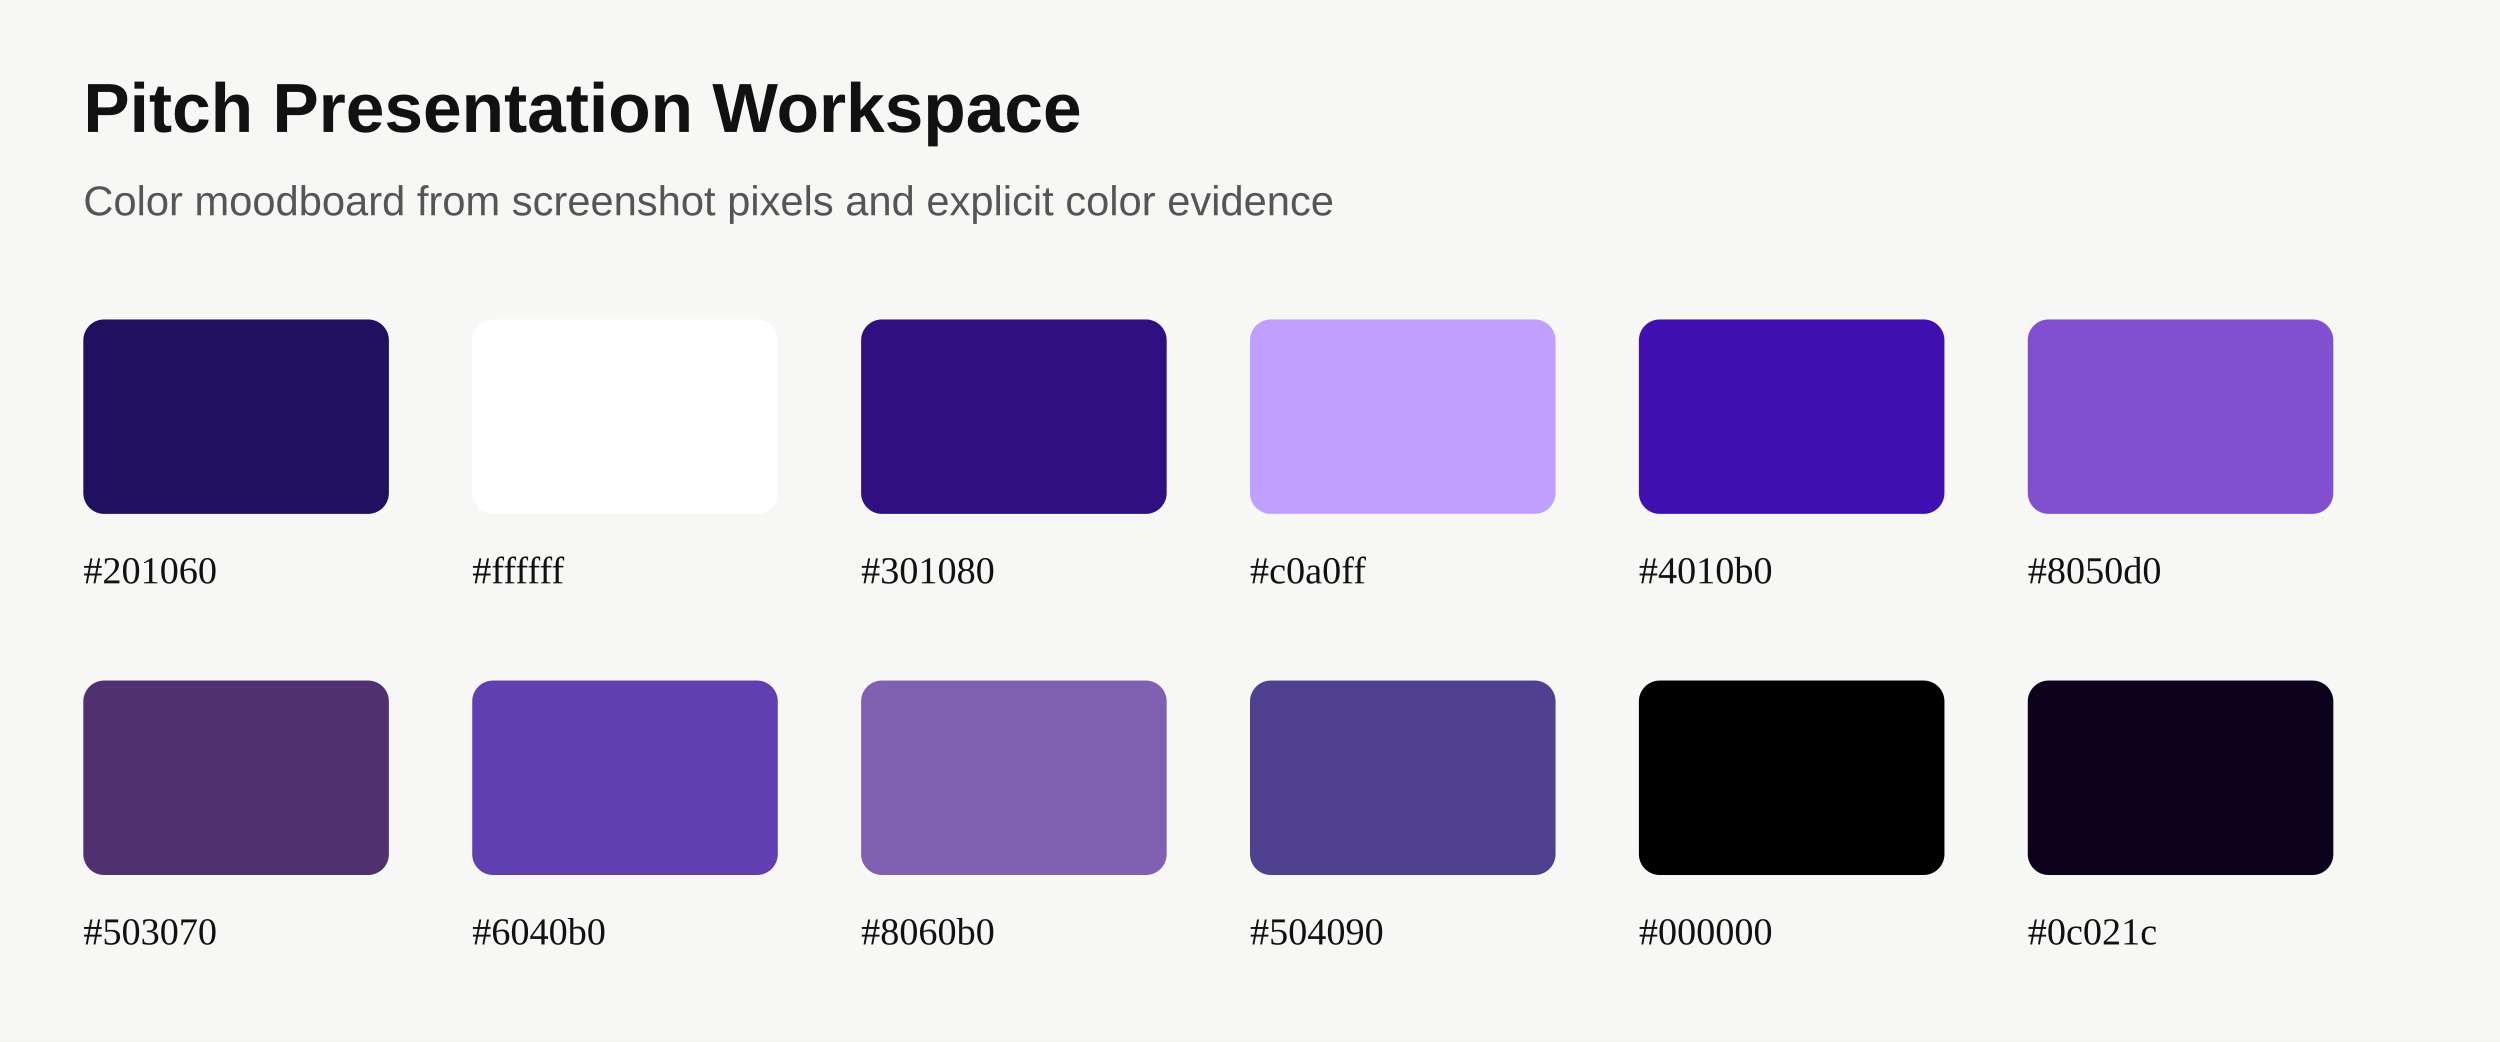
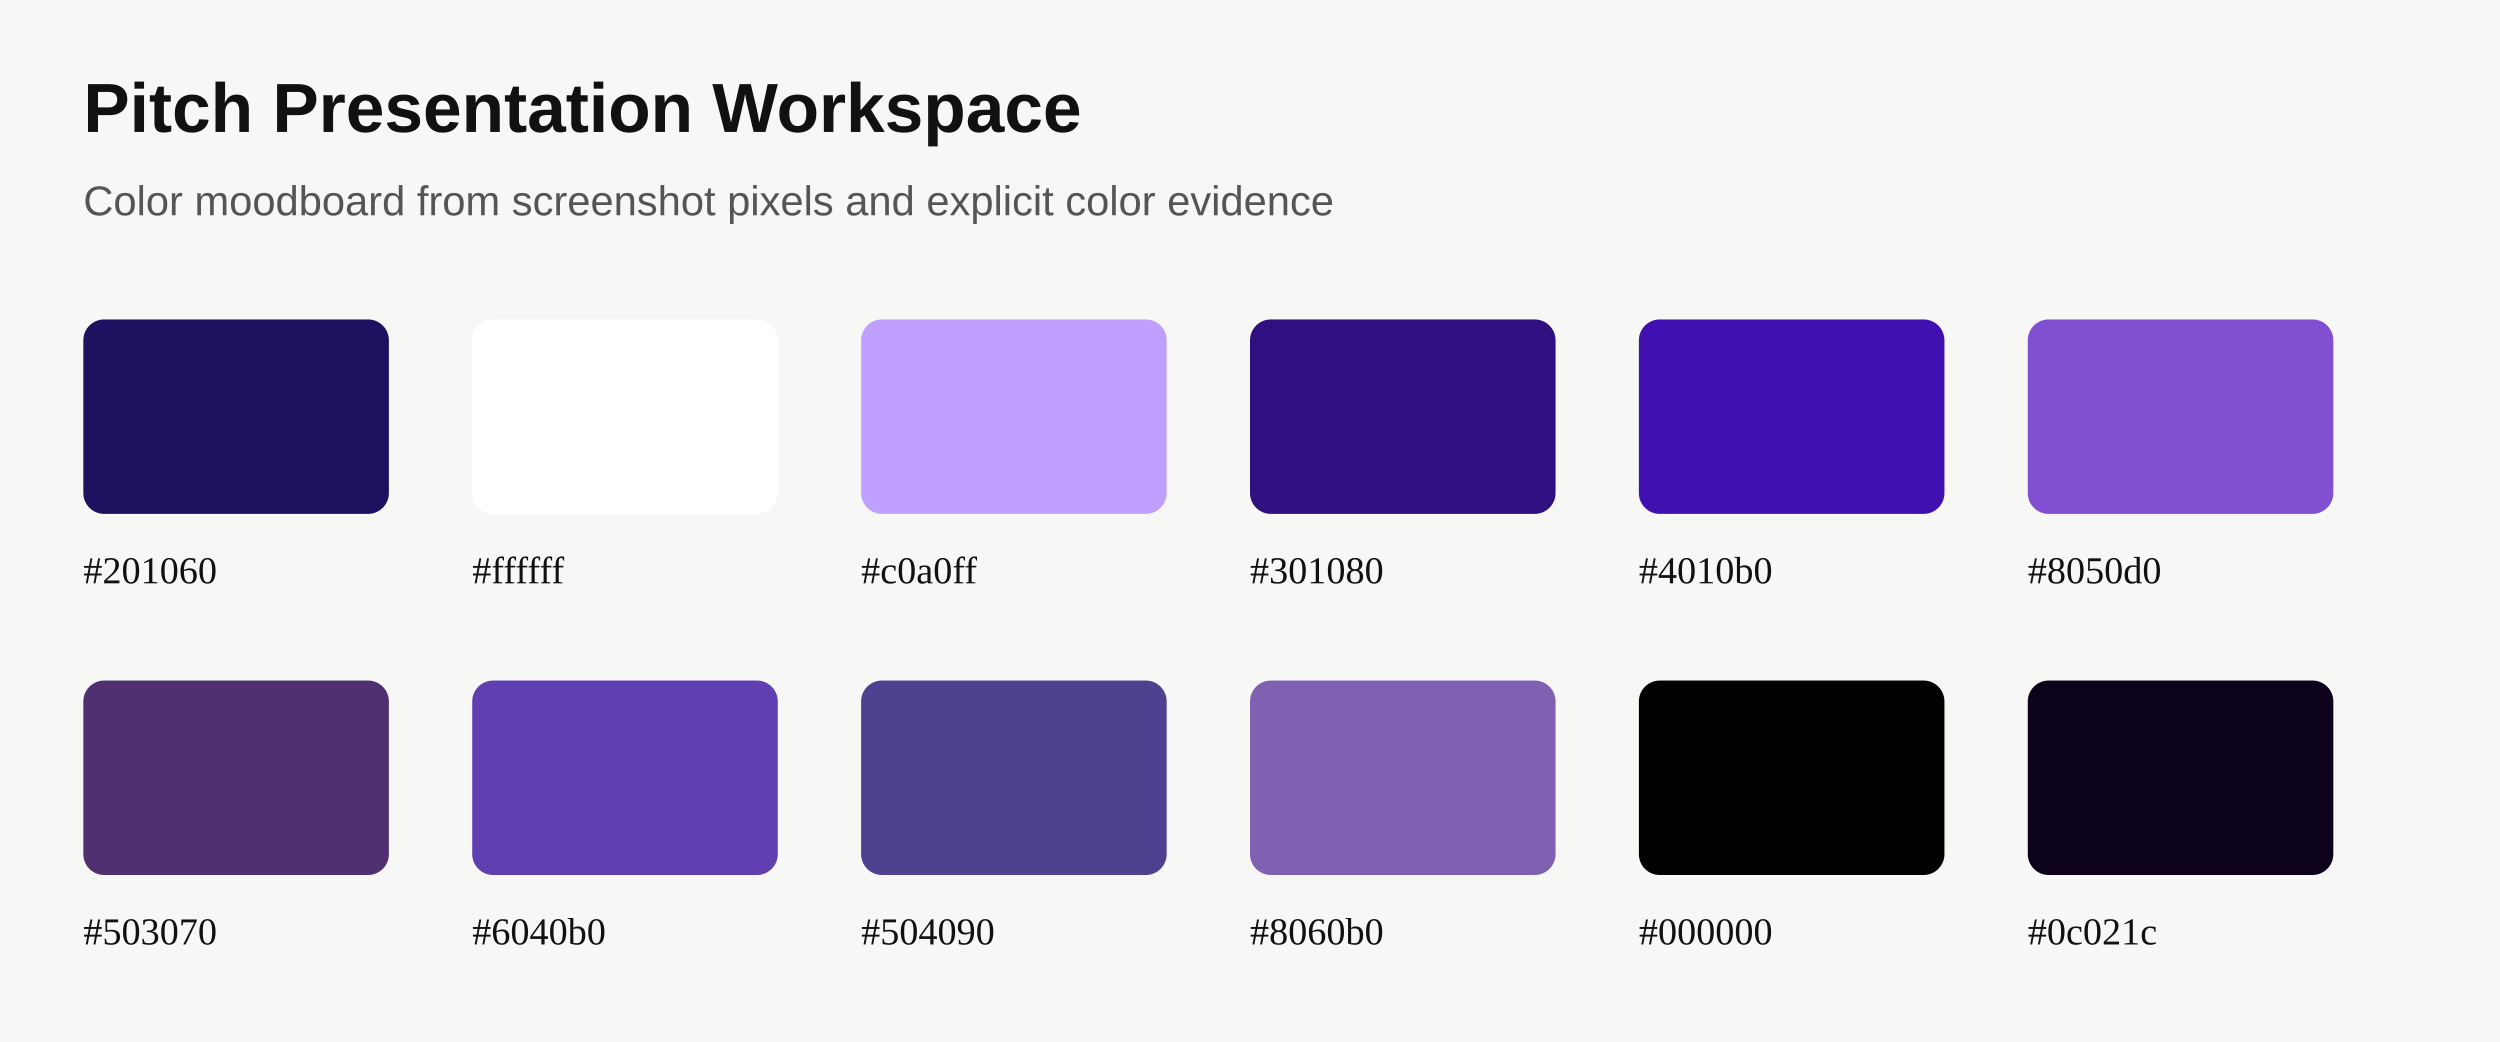
<svg xmlns="http://www.w3.org/2000/svg" width="720" height="300" viewBox="0 0 720 300">
  <rect width="720" height="300" fill="#f7f7f5" />
  <text x="24" y="38" font-family="Arial, sans-serif" font-size="20" font-weight="700" fill="#111">Pitch Presentation Workspace</text>
  <text x="24" y="62" font-family="Arial, sans-serif" font-size="12" fill="#555">Color moodboard from screenshot pixels and explicit color evidence</text>
  <rect x="24" y="92" width="88" height="56" rx="6" fill="#201060" />
  <text x="24" y="168" font-size="11" fill="#111">#201060</text>
  <rect x="136" y="92" width="88" height="56" rx="6" fill="#ffffff" />
  <text x="136" y="168" font-size="11" fill="#111">#ffffff</text>
-   <rect x="248" y="92" width="88" height="56" rx="6" fill="#301080" />
-   <text x="248" y="168" font-size="11" fill="#111">#301080</text>
-   <rect x="360" y="92" width="88" height="56" rx="6" fill="#c0a0ff" />
-   <text x="360" y="168" font-size="11" fill="#111">#c0a0ff</text>
+   <rect x="248" y="92" width="88" height="56" rx="6" fill="#c0a0ff" />
+   <text x="248" y="168" font-size="11" fill="#111">#c0a0ff</text>
+   <rect x="360" y="92" width="88" height="56" rx="6" fill="#301080" />
+   <text x="360" y="168" font-size="11" fill="#111">#301080</text>
  <rect x="472" y="92" width="88" height="56" rx="6" fill="#4010b0" />
  <text x="472" y="168" font-size="11" fill="#111">#4010b0</text>
  <rect x="584" y="92" width="88" height="56" rx="6" fill="#8050d0" />
  <text x="584" y="168" font-size="11" fill="#111">#8050d0</text>
  <rect x="24" y="196" width="88" height="56" rx="6" fill="#503070" />
  <text x="24" y="272" font-size="11" fill="#111">#503070</text>
  <rect x="136" y="196" width="88" height="56" rx="6" fill="#6040b0" />
  <text x="136" y="272" font-size="11" fill="#111">#6040b0</text>
-   <rect x="248" y="196" width="88" height="56" rx="6" fill="#8060b0" />
-   <text x="248" y="272" font-size="11" fill="#111">#8060b0</text>
-   <rect x="360" y="196" width="88" height="56" rx="6" fill="#504090" />
-   <text x="360" y="272" font-size="11" fill="#111">#504090</text>
+   <rect x="248" y="196" width="88" height="56" rx="6" fill="#504090" />
+   <text x="248" y="272" font-size="11" fill="#111">#504090</text>
+   <rect x="360" y="196" width="88" height="56" rx="6" fill="#8060b0" />
+   <text x="360" y="272" font-size="11" fill="#111">#8060b0</text>
  <rect x="472" y="196" width="88" height="56" rx="6" fill="#000000" />
  <text x="472" y="272" font-size="11" fill="#111">#000000</text>
  <rect x="584" y="196" width="88" height="56" rx="6" fill="#0c021c" />
  <text x="584" y="272" font-size="11" fill="#111">#0c021c</text>
</svg>
